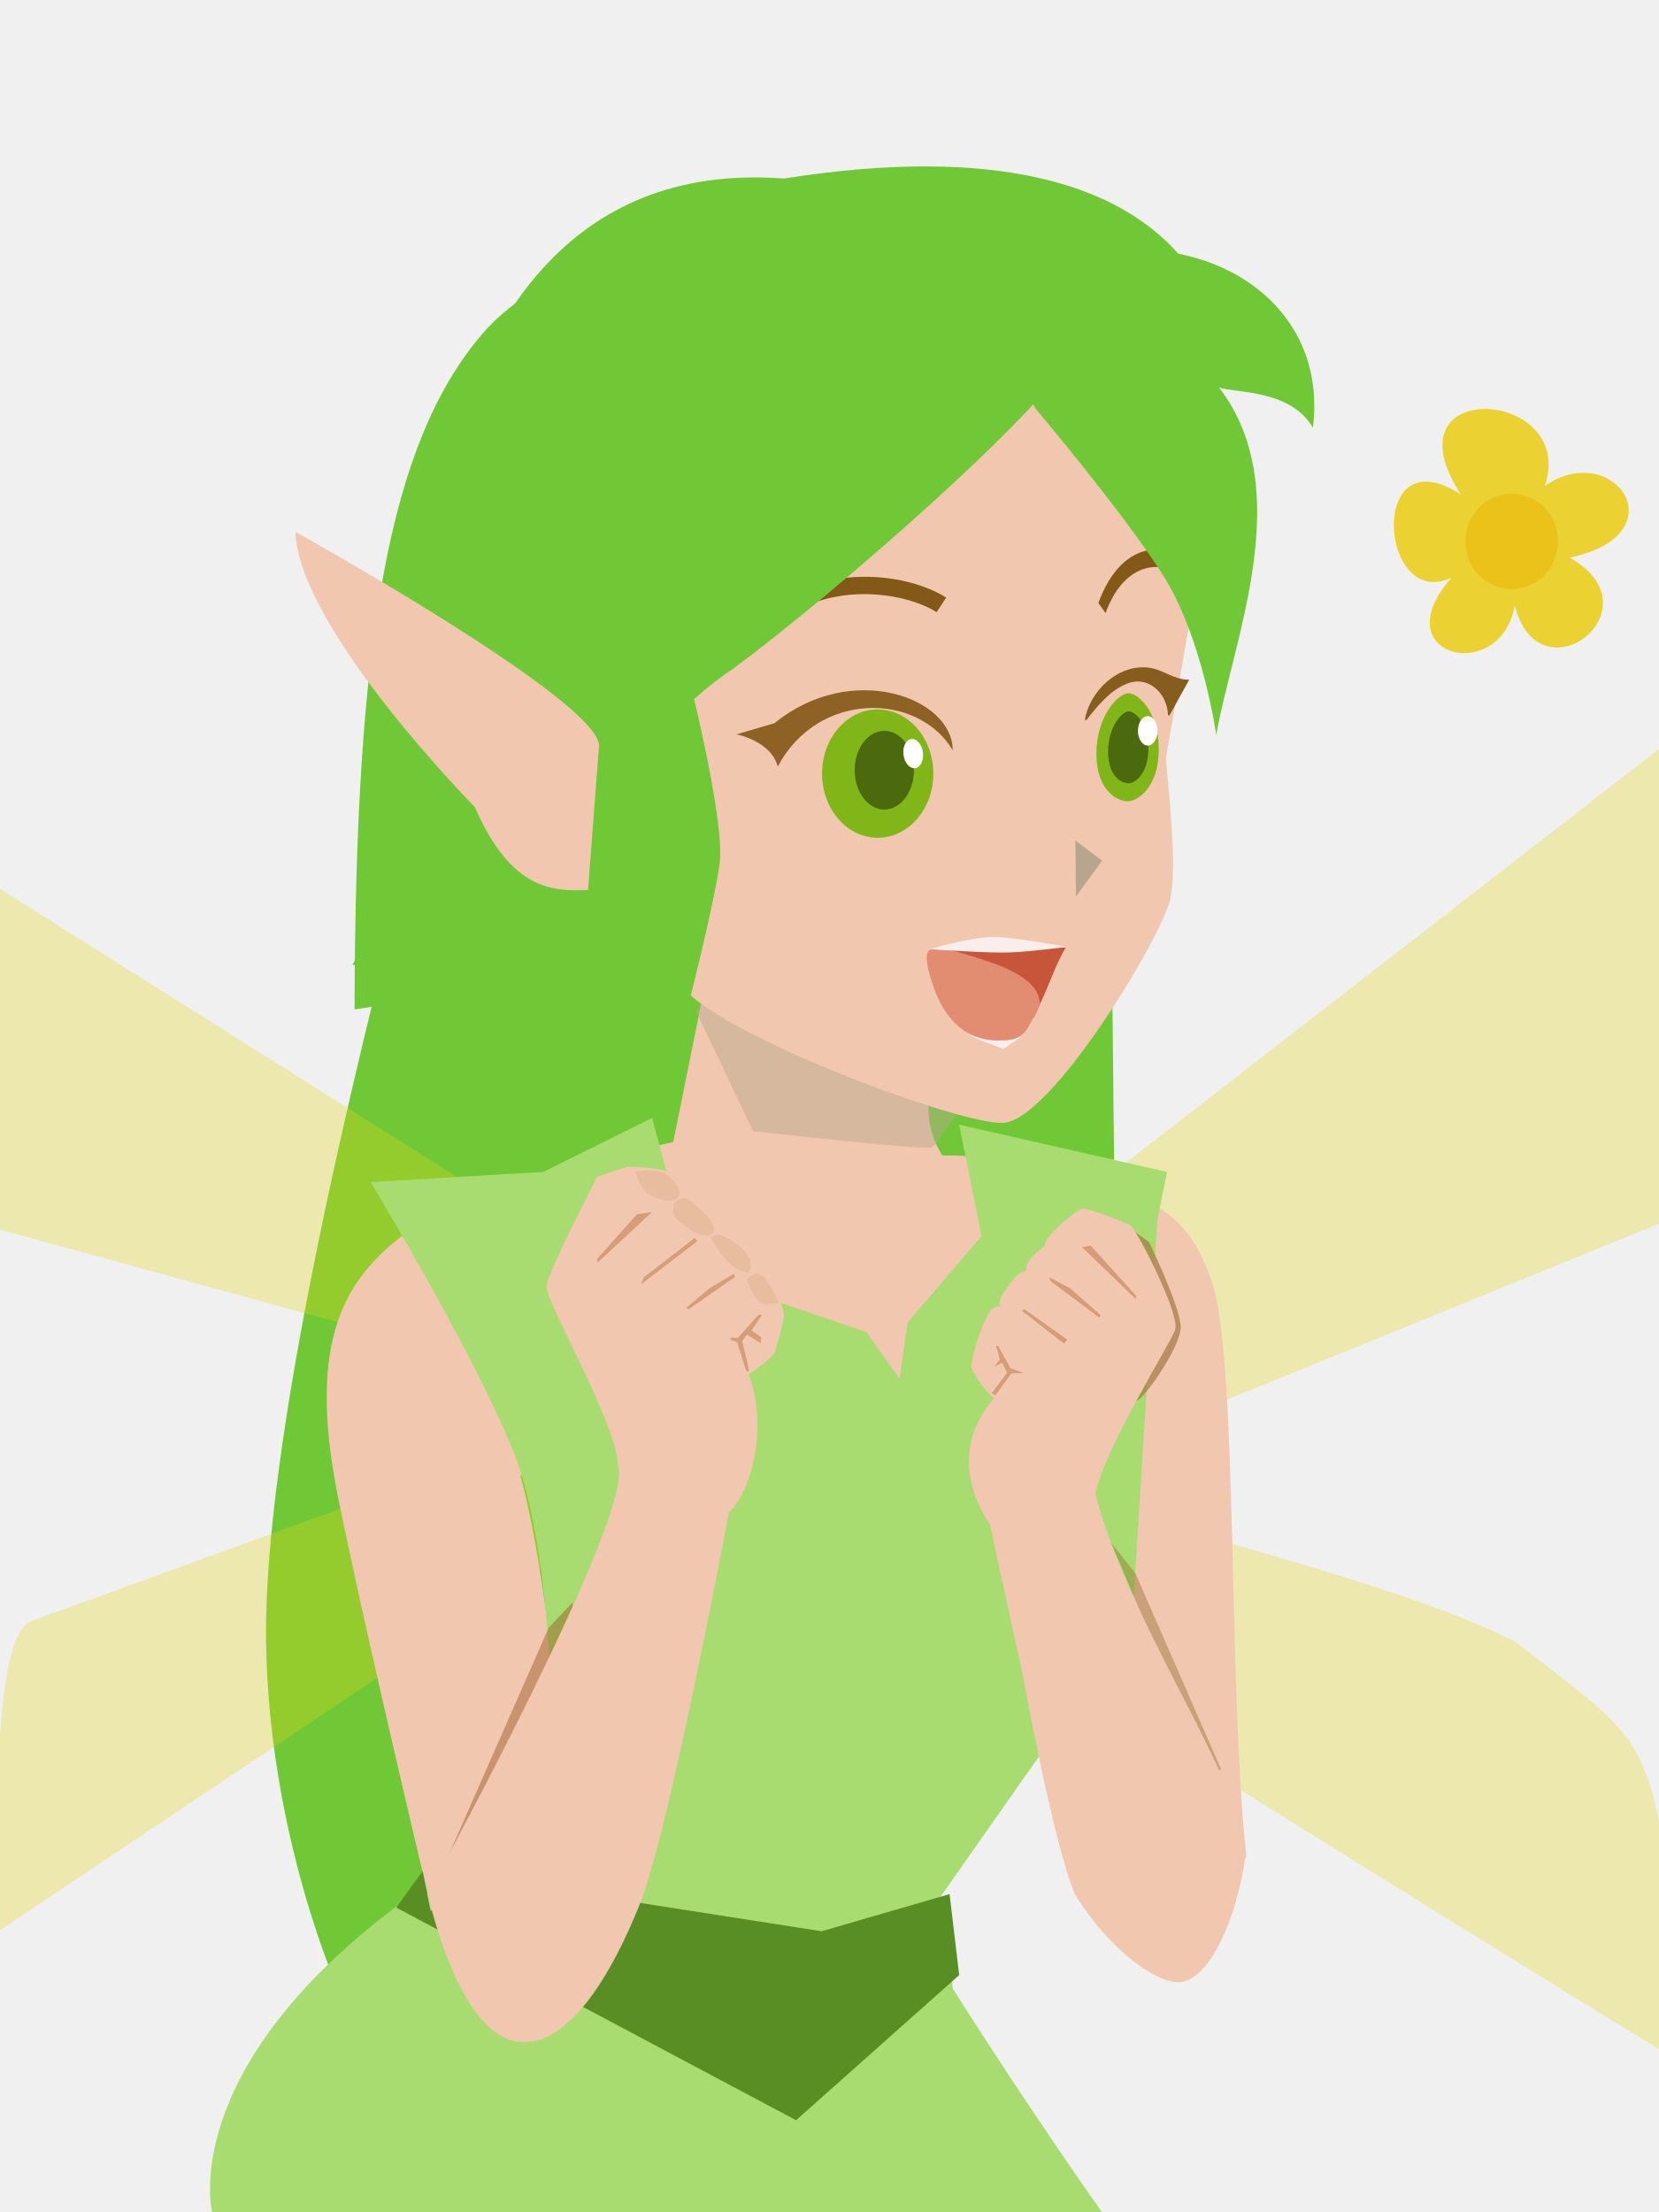
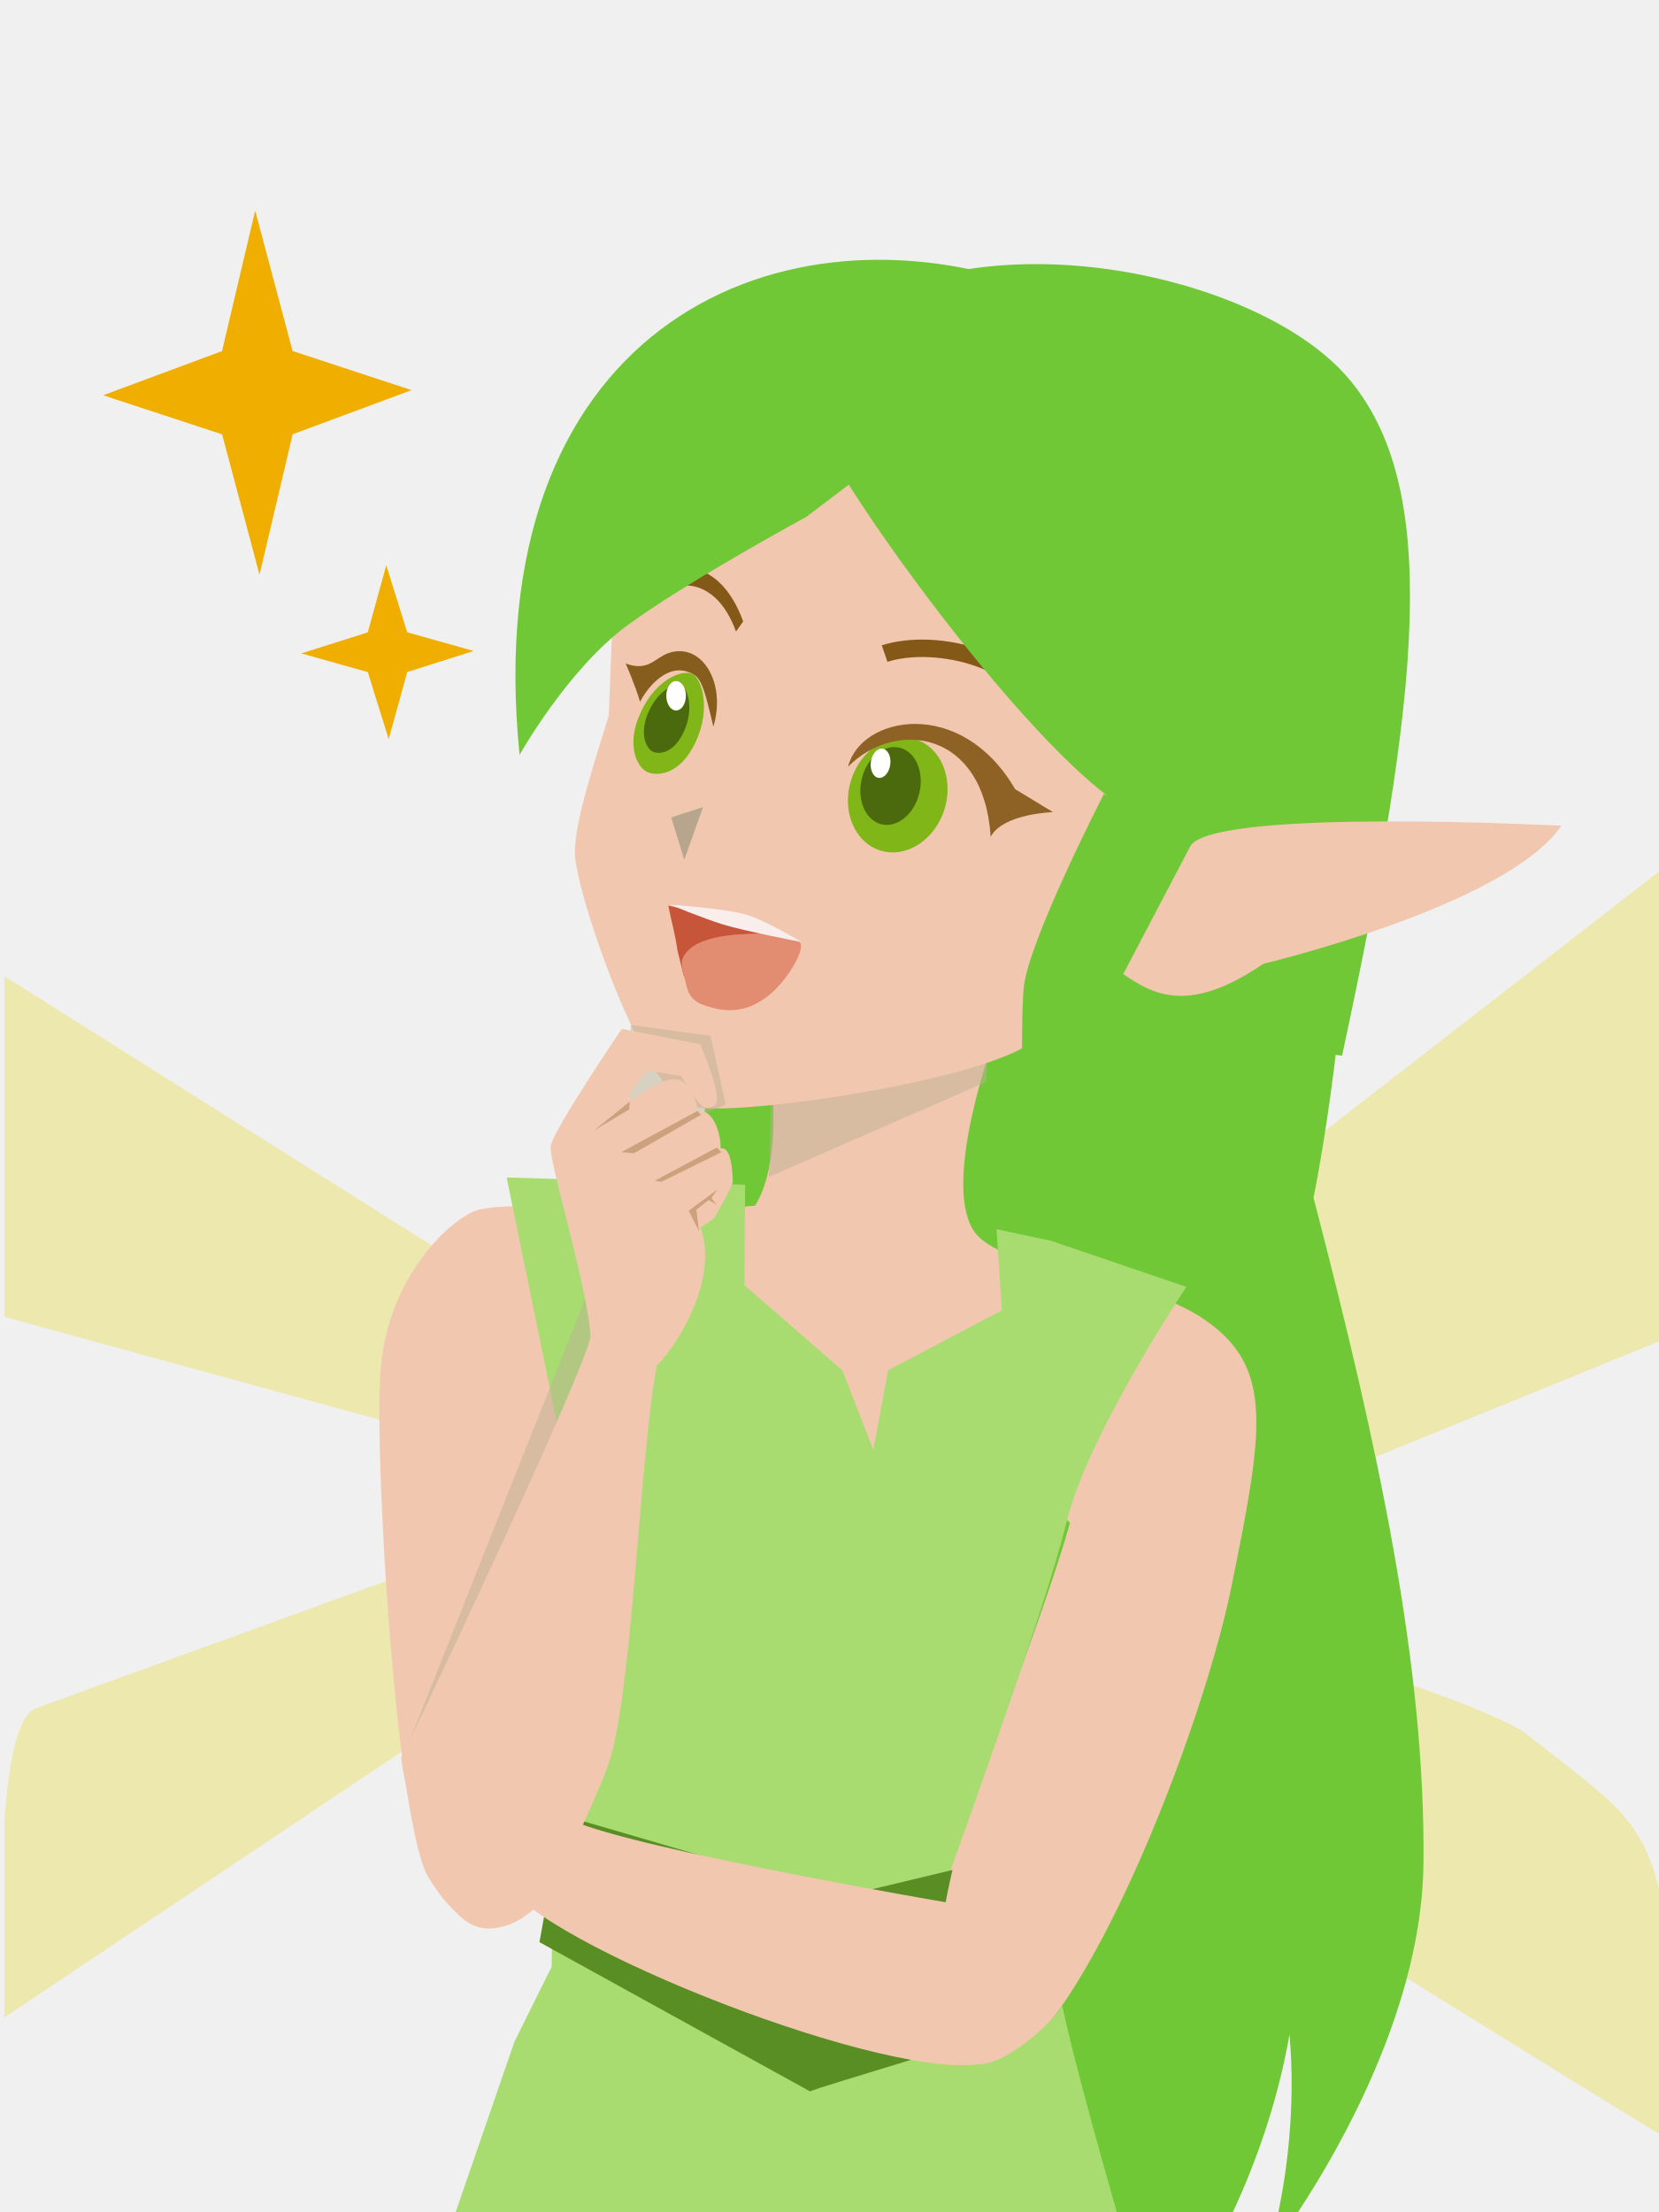
<svg xmlns="http://www.w3.org/2000/svg" width="600" height="800" version="1.1" viewBox="0 0 159 212" id="svg29">
  <defs id="defs29" />
-   <path d="M 75,17.1 C 33.7,14.14 39.8,79.9 39.8,79.9 c -6.3,24.2 -14.5,58.4 -14.3,77.2 0.2,18.8 7.01,33.8 7.01,33.8 l 30.5,-9.49 23.5,10.5 20.286,-78.368 L 106.14,49.31 l 11.1,-15.1 c 0,0 -0.366,-23.7 -42.1,-17.1 z" fill="#71c837" id="path1" />
-   <path d="m 64.147,145.445 8.689,6.93 L 159,117.28 V 71.788 L 64.168,145.389 Z" id="path2" style="fill:#e1d31c;fill-opacity:0.312;stroke-width:0.265" />
-   <path d="m 74.319,137.066 3.127,8.588 c 0,0 62.469,39.145 81.554,50.741 v -21.832 c -1.745,-8.759 -4.327,-9.788 -13.576,-17.081 -14.079,-7.79 -71.261,-20.435 -71.261,-20.435 z" id="path3" style="fill:#e1d31c;fill-opacity:0.312;stroke-width:0.265" />
-   <path id="path4" style="fill:#e1d31c;fill-opacity:0.312;stroke-width:0.265" d="M 65.191 132.346 L 65.092 132.805 L 65.382 132.699 L 65.191 132.346 z M 65.092 132.805 L 3.133 155.324 C 1.254 155.822 0.376 160.662 0 166.293 L 0 184.993 L 62.905 142.903 L 65.092 132.805 z " />
-   <path d="M 64.865,126.063 0,85.2 v 32.645 l 54.573,14.963 10.279,-6.771 z" fill="#e1d31c" fill-opacity="0.312" stroke-width="0.265" id="path6" />
-   <path style="fill:#f2c7b0;fill-opacity:1;stroke:none;stroke-width:0.119;stroke-dasharray:none" d="m 119.446,177.938 c -1.766,-16.583 -0.792,-47.272 -3.231,-54.859 -2.439,-7.588 -6.622,-7.9 -9.518,-9.178 -2.896,-1.278 -10.484,-3.265 -16.389,-3.159 -2.383,-3.782 -0.83,-7.4 -0.83,-7.4 L 67.798,93.237 64.522,109.464 c 0,0 -18.404,3.691 -24.971,8.257 -6.567,4.567 -10.237,10.672 -7.108,25.981 3.129,15.309 9.356,41.157 9.356,41.157 l 12.308,-14.878 c 0,0 -1.657,-19.363 -4.228,-28.514 5.666,-5.778 28.868,-4.891 28.868,-4.891 l 31.25,-4.102 -3.513,23.364 0.562,24.014 c 0,0 8.205,5.463 12.4,-1.914 z" id="path35696-3" />
-   <path style="fill:#a8dc71;fill-opacity:1;stroke:none;stroke-width:0.119;stroke-dasharray:none" d="m 91.928,107.791 2.146,10.673 -7.078,8.268 -0.774,5.417 -3.189,-4.495 -16.548,-5.632 -3.985,-14.878 -10.422,5.175 -16.553,0.97 c 0,0 11.614,19.277 14.326,27.632 2.712,8.355 2.966,21.721 2.966,21.721 0,0 -3.715,11.3 -8.196,17.43 -1.983,2.713 -4.77,0.231 -6.337,2.431 C 16.927,198.41 20.329,212 20.329,212 h 85.272 c 0,0 -6.658,-9.377 -14.286,-21.41 -0.415,-5.238 -1.226,-8.733 -1.226,-8.733 l 18.393,-26.198 2.452,-38.812 0.92,-4.528 z" id="path35702-1" />
-   <path style="fill:#598e24;fill-opacity:1;stroke:none;stroke-width:0.119;stroke-dasharray:none" d="m 91.009,181.534 0.92,7.762 -15.634,13.908 -38.318,-20.376 2.531,-3.503 0.756,3.83 3.374,-3.381 34.109,5.318 z" id="path35703-8" />
-   <path style="fill:#a57b43;fill-opacity:0.716;stroke:none;stroke-width:0.119;stroke-dasharray:none;stroke-opacity:1" d="m 108.336,117.743 1.964,4.355 2.005,5.031 -2.709,5.203 c 0,0 -1.559,1.721 -0.687,1.904 0.551,0.116 4.251,-5.105 4.25,-7.028 -4.3e-4,-1.923 -3.032,-8.175 -3.032,-8.175 z" id="path35704" />
-   <path style="fill:#8d6a2a;fill-opacity:0.41;stroke:none;stroke-width:0.119;stroke-dasharray:none;stroke-opacity:0.526" d="m 106.47,147.817 2.357,2.992 8.2,18.759 c 0,0 -1.073,0.809 -1.303,0.162 -0.23,-0.647 -9.254,-21.912 -9.254,-21.912 z" id="path35705" />
-   <path style="fill:#f2c7b0;fill-opacity:1;stroke:none;stroke-width:0.119;stroke-dasharray:none;stroke-opacity:1" d="m 95.279,133.996 c -3.875,4.457 -2.369,9.154 -0.404,12.109 1.063,4.831 3.168,14.535 3.168,14.535 0,0 2.908,16.024 4.985,20.926 2.999,4.902 7.607,8.541 10.025,8.405 2.418,-0.137 4.993,-4.547 6.178,-11.149 1.185,-6.602 -10.74,-22.077 -14.252,-35.677 0.878,-4.338 7.126,-14.261 7.641,-15.666 0.514,-1.405 -3.423,-9.169 -4.22,-9.982 -0.298,-0.26 -4.11,-1.718 -4.634,-1.676 -0.524,0.042 -4.032,3.005 -3.578,3.54 -0.915,0.717 -2.009,1.537 -1.817,2.465 -0.939,-0.103 -2.365,2.356 -2.365,2.356 0,0 -0.274,0.606 -0.151,1.057 -0.327,-0.125 -0.612,0.086 -0.739,0.182 -0.807,0.561 -2.12,5.017 -2.031,5.538 0.089,0.52 1.227,2.3 2.194,3.039 z" id="path35690-9" />
-   <path style="fill:#f2c7b0;fill-opacity:1;stroke:none;stroke-width:0.119;stroke-dasharray:none" d="M 95.441,129.022 Z" id="path35691-1" />
-   <path style="fill:#d59c78;fill-opacity:1;stroke:none;stroke-width:0.119;stroke-dasharray:none" d="m 96.85,131.138 1.273,0.457 -1.192,0.029 -1.544,2.115 -0.325,-0.229 1.463,-1.944 -0.461,-0.943 -0.759,0.343 0.515,-0.658 -0.352,-1.344 0.19,0.029 z" id="path35692-2" />
-   <path style="fill:#d59c78;fill-opacity:1;stroke:none;stroke-width:0.119;stroke-dasharray:none" d="m 97.934,125.62 0.244,-0.143 4.118,2.916 -0.325,0.372 z" id="path35693-7" />
-   <path style="fill:#d59c78;fill-opacity:1;stroke:none;stroke-width:0.119;stroke-dasharray:none" d="m 100.562,122.418 0.135,0.372 4.66,3.488 0.135,-0.229 -2.926,-2.573 z" id="path35694-0" />
-   <path style="fill:#d59c78;fill-opacity:1;stroke:none;stroke-width:0.119;stroke-dasharray:none" d="m 108.826,124.477 -5.121,-4.946 0.84,-0.143 4.362,4.831 z" id="path35695-9" />
-   <path style="fill:#975520;fill-opacity:0.459;stroke:none;stroke-width:0.119;stroke-dasharray:none;stroke-opacity:0.526" d="m 54.864,153.601 -2.276,2.401 -9.863,22.413 12.464,-21.384 z" id="path35706" />
-   <path style="fill:#f2c7b0;fill-opacity:1;stroke:none;stroke-width:0.119;stroke-dasharray:none;stroke-opacity:0.526" d="m 48.947,195.517 c 5.316,1.579 9.854,-6.707 12.355,-12.979 2.501,-6.271 6.844,-28.652 8.562,-37.564 2.585,-2.68 3.576,-8.783 1.897,-13.265 0.644,-0.359 2.265,-1.653 2.448,-2.027 0.17,-0.347 0.981,-3.238 0.931,-3.746 -0.05,-0.508 -1.525,-4.696 -2.653,-4.48 0.079,-0.896 -1.919,-3.723 -3.651,-3.536 0.05,-1.309 -2.279,-3.43 -3.343,-3.295 0.124,-0.957 -0.787,-1.787 -1.188,-2.156 -0.918,-0.652 -4.236,-0.635 -4.236,-0.635 l -2.831,0.951 c 0,0 -4.692,8.988 -4.85,10.463 -0.158,1.475 6.776,13.176 6.855,17.267 1.551,4.738 -18.193,40.939 -18.262,40.909 0,0 2.649,12.514 7.966,14.094 z" id="path35697-6" />
-   <path style="fill:#b8713e;fill-opacity:0.485;stroke:none;stroke-width:0.119;stroke-dasharray:none" d="m 61.464,123.076 0.217,-0.629 4.904,-3.802 0.244,0.314 z" id="path35698-0" />
-   <path style="fill:#b8713e;fill-opacity:0.485;stroke:none;stroke-width:0.119;stroke-dasharray:none" d="m 65.745,125.363 2.33,-1.944 2.276,-1.344 0.081,0.314 -4.416,3.087 z" id="path35699-6" />
-   <path style="fill:#b8713e;fill-opacity:0.485;stroke:none;stroke-width:0.119;stroke-dasharray:none" d="m 62.494,116.158 -5.202,4.831 -0.081,-0.314 3.82,-4.288 z" id="path35700-2" />
-   <path style="fill:#b8713e;fill-opacity:0.485;stroke:none;stroke-width:0.119;stroke-dasharray:none" d="m 72.682,126.02 -1.951,2.201 -0.732,-0.029 0.081,0.229 0.569,0.229 0.867,2.744 c 0,0 0.244,0.172 0.244,-0.057 0,-0.229 -0.623,-2.802 -0.623,-2.802 l 0.461,-0.629 1.301,0.829 0.054,-0.572 -0.921,-0.658 1.003,-1.487 z" id="path35701-6" />
-   <path style="fill:#9e792f;fill-opacity:0.136;stroke:none;stroke-width:0.119;stroke-dasharray:none;stroke-opacity:0.526" d="m 68.094,118.627 c 0,0 1.486,2.639 2.759,3.073 0.52,0.177 0.862,0.547 1.035,0 0.453,-1.439 -1.585,-2.905 -2.912,-3.335 -0.415,-0.134 -0.881,0.263 -0.881,0.263 z" id="path35707" />
-   <path style="fill:#9e792f;fill-opacity:0.136;stroke:none;stroke-width:0.119;stroke-dasharray:none;stroke-opacity:0.526" d="m 64.569,115.514 c 0.12,-0.497 0.919,-0.862 1.341,-0.606 0.421,0.255 3.381,2.556 2.299,3.335 -0.53,0.382 -1.621,0.025 -2.376,-0.627 -0.894,-0.772 -1.549,-0.921 -1.264,-2.102 z" id="path35708" />
-   <path style="fill:#9e792f;fill-opacity:0.136;stroke:none;stroke-width:0.119;stroke-dasharray:none;stroke-opacity:0.526" d="m 60.891,112.28 c 0,0 2.107,-0.351 2.989,0.303 0.589,0.437 1.527,1.435 1.15,2.082 -0.489,0.838 -2.08,0.239 -2.893,-0.243 -0.783,-0.464 -1.245,-2.143 -1.245,-2.143 z" id="path35709" />
-   <path style="fill:#9e792f;fill-opacity:0.136;stroke:none;stroke-width:0.119;stroke-dasharray:none;stroke-opacity:0.526" d="m 72.616,122.064 c 1.073,0.27 1.993,2.79 1.993,2.79 0,0 -1.193,0.285 -1.686,0 -0.738,-0.426 -1.36,-2.244 -1.36,-2.244 0,0 0.673,-0.642 1.054,-0.546 z" id="path35710" />
+   <path d="m 65.401,156.213 8.689,6.93 86.165,-35.095 V 82.556 L 65.423,156.157 Z" id="path2" style="fill:#e1d31c;fill-opacity:0.312;stroke-width:0.265" />
+   <path d="m 74.737,145.429 3.127,8.588 c 0,0 62.469,39.145 81.554,50.741 v -21.832 c -1.745,-8.759 -4.327,-9.788 -13.576,-17.081 -14.079,-7.79 -71.261,-20.435 -71.261,-20.435 z" id="path3" style="fill:#e1d31c;fill-opacity:0.312;stroke-width:0.265" />
+   <path id="path4" style="fill:#e1d31c;fill-opacity:0.312;stroke-width:0.265" d="m 65.609,140.709 -0.099,0.459 0.29,-0.106 z m -0.099,0.459 -61.959,22.519 c -1.879,0.498 -2.757,5.337 -3.133,10.969 v 18.7 L 63.324,151.266 Z" />
+   <path d="M 65.283,134.426 0.418,93.563 V 126.208 L 54.991,141.17 65.27,134.399 Z" fill="#e1d31c" fill-opacity="0.312" stroke-width="0.265" id="path6" />
+   <path id="path1-7" d="M 87.63 34.95 C 59.602 35.065 59.321 53.211 59.321 53.211 L 70.421 68.31 L 59.587 212 L 118.167 212 C 120.271 207.467 122.437 201.611 123.587 194.975 C 124.196 201.92 123.325 208.125 122.523 212 L 124.411 212 C 128.726 205.428 136.283 192.028 136.426 178.609 C 136.626 159.809 132.189 138.991 125.889 114.791 C 125.889 114.791 142.861 33.141 101.561 36.101 L 101.421 36.11 C 96.205 35.285 91.634 34.934 87.63 34.95 z " style="fill:#71c837;fill-opacity:1" />
+   <path style="fill:#f2c7b0;fill-opacity:1;stroke:none;stroke-width:0.119;stroke-dasharray:none" d="m 40.824,179.507 c -2.938,-6.652 -4.853,-38.595 -4.4,-47.542 0.453,-8.947 6.1,-14.591 8.996,-15.869 2.896,-1.278 20.624,0.185 26.947,-0.546 2.383,-3.782 1.666,-10.849 1.666,-10.849 l 21.157,-4.878 c 0,0 -4.836,13.221 -1.951,18.004 2.52,4.178 15.686,4.109 22.253,8.675 6.567,4.567 5.637,10.359 2.508,25.667 -3.129,15.309 -16.472,48.578 -24.514,46.07 -10.492,-3.271 -1.959,-21.464 -1.959,-21.464 0,0 8.452,-21.662 11.023,-30.814 -5.666,-5.778 -24.686,-3.95 -24.686,-3.95 l -24.874,-4.729 1.108,24.723 c 0,0 3.976,10.368 1.634,14.71 -5.518,10.23 -10.714,10.167 -14.909,2.79 z" id="path35696-3" />
+   <path style="fill:#bcb191;fill-opacity:0.502;stroke-width:0.215;stroke-opacity:0.526" d="m 73.699,112.796 0.314,-11.604 20.907,-4.181 -0.418,6.69 z" id="path9" />
  <g fill="none" stroke-linecap="round" stroke-linejoin="round" id="g11">
    <circle r="0" stroke="#c53822" stroke-width="2.26" style="paint-order:stroke markers fill" id="circle6" />
    <g stroke="#924019" id="g9">
      <circle r="0" stroke-width="1.29" style="paint-order:stroke markers fill" id="circle7" />
      <circle transform="scale(1,-1)" r="0" stroke-width="3.6" style="paint-order:stroke markers fill" id="circle8" />
      <circle transform="scale(1,-1)" r="0" stroke-width="3.6" style="paint-order:stroke markers fill" id="circle9" />
    </g>
    <circle transform="scale(1,-1)" r="0" stroke="#4d4320" stroke-width="4.38" style="paint-order:stroke markers fill" id="circle10" />
    <circle transform="scale(1,-1)" r="0" stroke="#4d4320" stroke-width="3.52" style="paint-order:stroke markers fill" id="circle11" />
  </g>
-   <path d="M 70.3,90.8 66.694,96.884 72.18,108.42 c 0,0 16.387,1.832 17.087,1.554 0.7,-0.278 3.831,-5.537 3.831,-5.537 L 89.335,96.054 Z" fill="#b7a68d" id="path13" style="fill:#b7a68d;fill-opacity:0.476" />
-   <path d="m 115.27,52.443 -3.53,20.2 c 0.367,4.398 1.059,10.371 0.436,13.461 -0.715,3.547 -11.445,21.367 -16.052,21.511 -4.352,0.226 -30.016,-9.463 -31.175,-13.873 0,0 -21.499,-11 -25.082,-21.8 -3.583,-10.8 -3.372,-48.5 34.25,-48.6 37.622,-0.083 38.149,31.5 38.149,31.5 z" fill="#f2c7b0" id="path14" style="stroke-width:1.027" />
-   <path d="m 111.055,71.843 c 0,3.59 -2.002,4.95 -2.972,4.95 -0.968,0 -3.003,-0.976 -3.003,-4.57 0,-3.59 2.097,-5.78 3.067,-5.78 0.968,0 2.909,1.8 2.909,5.39 z" fill="#80b617" stroke-width="1.499" id="path15" />
-   <path d="m 110.062,71.769 c 0,2.397 -1.294,3.307 -1.922,3.307 -0.626,0 -1.937,-0.653 -1.937,-3.047 0,-2.397 1.356,-3.856 1.98,-3.856 0.626,0 1.879,1.203 1.879,3.596 z" fill="#4b6a0d" stroke-width="0.985" id="path16" />
-   <path d="m 103.068,80.556 2.561,1.93 -2.508,3.43 z" fill="#b7a68d" id="path21" style="stroke-width:1.027" />
-   <ellipse cx="110.001" cy="70.043" rx="0.939" ry="1.41" fill="#ffffff" id="ellipse22" style="stroke-width:1.027" />
-   <path d="m 65.535,62.943 c 0,0 4.051,15.569 3.429,19.899 -0.622,4.33 -3.246,14.5 -3.246,14.5 l -31.932,-4.89 14.543,-26.6 z" fill="#71c837" id="path23" style="stroke-width:1.027" />
-   <path d="m 81.231,55.343 c -3.551,0.341 -7.177,1.84 -9.527,5.05 l 1.391,0.966 c 2.002,-2.74 5.111,-4.04 8.294,-4.35 3.183,-0.306 6.418,0.439 8.378,1.66 l 0.916,-1.4 c -2.392,-1.48 -5.923,-2.25 -9.474,-1.91 z" color="#000000" fill="#845816" stroke-width="1.417" style="-inkscape-stroke:none" id="path24" />
-   <path d="m 110.001,52.743 c -1.76,0.341 -3.562,1.84 -4.732,5.05 l 0.689,0.966 c 0.995,-2.74 2.54,-4.04 4.121,-4.35 1.581,-0.306 3.183,0.439 4.163,1.66 l 0.454,-1.4 c -1.191,-1.48 -2.94,-2.25 -4.7,-1.91 z" color="#000000" fill="#845816" stroke-width="0.997" style="-inkscape-stroke:none" id="path25" />
-   <path d="M 103.551,32.834 C 101.159,38.514 79.8,57.053 70.315,64.053 55.561,73.853 52.359,94.558 33.981,96.737 34.042,61.301 37.262,42.424 46.258,31.96 55.253,21.497 84.355,15.614 97.423,28.384 Z" fill="#71c837" id="path26" style="stroke-width:1.027" />
-   <path d="m 99.287,39.208 c 0,0 8.395,9.935 12.189,15.935 3.794,6 5.09,15.3 5.09,15.3 1.591,-9.1 7.809,-23.5 0.272,-33.3 1.686,0.541 6.924,0.204 8.989,3.864 1.465,-11.7 -9.295,-18.604 -20.518,-16.804 -2.203,-2.31 -16.229,-8.97 -18.021,-4.58 z" fill="#71c837" id="path27" style="stroke-width:1.027" />
-   <path d="m 57.414,71.443 c -0.138,-4.39 -29.106,-20.472 -29.106,-20.472 0.335,9.29 17.197,26.372 17.197,26.372 3.52,8.09 7.567,8.07 10.855,7.96 z" fill="#f2c7b0" id="path28" style="stroke-width:1.027" />
-   <ellipse cx="84.119" cy="74.143" rx="5.332" ry="6.15" fill="#80b617" id="ellipse17" style="stroke-width:1.027" />
-   <path d="m 91.294,71.879 c -3.288,-5.5 -12.857,-5.74 -16.756,1.59 -0.621,-2.45 -3.952,-3.09 -3.952,-3.09 l 3.646,-1.07 c 7.409,-6.03 17.072,-2.43 17.072,2.57 -0.505,0.393 -0.011,0 -0.011,0 z" fill="#8e6224" id="path18" style="stroke-width:1.027" />
-   <ellipse cx="84.753" cy="73.815" rx="2.841" ry="3.771" fill="#4b6a0d" stroke-width="1.718" id="ellipse28" />
-   <ellipse transform="matrix(0.9939542,-0.1097954,0.1217671,0.9925587,0,0)" cx="78.08" cy="81.407" rx="0.938" ry="1.411" fill="#ffffff" id="ellipse29" style="stroke-width:1.027" />
-   <path style="fill:#865d1d;stroke:none;stroke-width:0.152" d="m 103.973,69 h 0.156 c 1.013,-1.297 2.279,-2.863 3.906,-3.487 2.161,-0.828 3.888,1.116 3.906,3.042 h 0.156 l 1.875,-3.41 c -1.561,-1.46e-4 -2.438,-0.985 -3.906,-1.159 -2.99,-0.354 -5.673,2.352 -6.093,5.013 z" id="path4471" />
-   <path d="m 96.002,99.678 1.905,-0.33 -1.717,1.18 c -2.7,-0.969 -2.229,-0.84 -3.413,-1.378 z" fill="#faeeec" id="path19" style="stroke-width:1.045" />
-   <g id="g29" transform="matrix(0.5929858,0,0,0.5626862,-21.93058,21.96147)">
-     <path style="fill:#c75539;stroke:none;stroke-width:0.265" d="m 192.111,122.339 -3.195,0.897 c 5.747,3.175 9.786,7.225 15.145,11.088 l 1.764,-4.087 c 1.214,-2.915 2.134,-5.728 3.407,-7.857 z" id="path5978" />
-     <path style="fill:#e28c72;stroke:none;stroke-width:0.265" d="m 187.174,122.828 c -1.123,0.88 0.349,5.229 0.725,6.349 1.628,4.842 4.773,8.986 10.241,9.01 1.387,0.006 2.817,0.035 3.947,-0.906 0.724,-0.603 1.136,-1.449 1.552,-2.274 0.493,-0.976 1.477,-2.308 1.38,-3.445 -0.379,-4.437 -7.706,-6.676 -11.12,-7.772 -1.34,-0.43 -5.488,-1.931 -6.726,-0.961 z" id="path5984" />
+   <path d="m 59.141,48.083 -0.794,20.491 c -1.283,4.223 -3.215,9.917 -3.256,13.069 -0.046,3.618 6.699,23.296 11.173,24.404 4.208,1.136 31.334,-2.943 33.394,-7.011 0,0 23.33,-6.236 29.103,-16.042 C 134.534,73.188 142.252,36.286 105.49,28.281 68.726,20.294 59.141,48.083 59.141,48.083 Z" fill="#f2c7b0" id="path14-6" style="fill:#f2c7b0;fill-opacity:1;stroke-width:1.027" />
+   <path d="m 61.421,68.24 c -1.521,3.252 -0.284,5.332 0.594,5.743 0.877,0.41 3.134,0.389 4.657,-2.867 1.521,-3.252 0.55,-6.124 -0.329,-6.535 -0.877,-0.41 -3.397,0.398 -4.919,3.65 z" fill="#80b617" stroke-width="1.499" id="path15-5" />
+   <path d="m 62.147,68.254 c -0.956,2.198 -0.133,3.549 0.443,3.8 0.574,0.25 2.036,0.174 2.992,-2.022 0.956,-2.198 0.295,-4.077 -0.277,-4.326 -0.574,-0.25 -2.203,0.354 -3.158,2.548 z" fill="#4b6a0d" stroke-width="0.985" id="path16-3" />
+   <ellipse cx="-64.798" cy="66.682" rx="0.939" ry="1.41" fill="#ffffff" id="ellipse22-5" style="stroke-width:1.027" transform="scale(-1,1)" />
+   <ellipse cx="-108.141" cy="35.639" rx="4.696" ry="5.588" fill="#80b617" id="ellipse17-6" style="stroke-width:0.918" transform="matrix(-0.9173259,-0.3981371,-0.3692444,0.9293323,0,0)" />
+   <path d="m 81.295,73.467 c 4.516,-4.547 12.993,-3.521 13.653,6.728 1.192,-2.228 5.97,-2.361 5.97,-2.361 L 97.291,75.635 C 92.106,66.705 82.488,68.611 81.284,73.464 c 0.395,0.503 0.01,0.003 0.01,0.003 z" fill="#8e6224" id="path18-2" style="stroke-width:1.027" />
+   <ellipse cx="-100.153" cy="54.117" rx="2.841" ry="3.771" fill="#4b6a0d" stroke-width="1.718" id="ellipse28-9" transform="matrix(-0.9741838,-0.2257565,-0.2257565,0.9741838,0,0)" />
+   <ellipse transform="matrix(-0.9939542,-0.1097954,-0.1217671,0.9925587,0,0)" cx="-92.68" cy="63.448" rx="0.938" ry="1.411" fill="#ffffff" id="ellipse29-1" style="stroke-width:1.027" />
+   <path style="fill:#865d1d;stroke:none;stroke-width:0.152" d="M 68.369,69.638 C 67.337,65.166 67.058,64.762 65.875,64.374 c -2.199,-0.722 -4.028,1.87 -4.533,2.885 -0.453,-1.572 -1.378,-3.671 -1.378,-3.671 2.214,0.836 2.822,-0.597 4.193,-1.028 3.111,-0.977 5.479,2.873 4.212,7.078 z" id="path4471-2" />
+   <path d="m 67.381,77.353 -3.051,0.988 1.25,4.061 z" fill="#b7a68d" id="path21-0" style="stroke-width:1.027" />
+   <g id="g29-3" transform="matrix(-0.5713241,-0.1588111,-0.1506964,0.5421313,202.368,53.15101)">
+     <path style="fill:#c75539;stroke:none;stroke-width:0.265" d="m 191.936,122.481 -3.02,0.756 c 5.747,3.175 9.786,7.225 15.145,11.088 l 2.069,-3.854 c 1.214,-2.915 2.322,-4.709 3.418,-7.034 z" id="path5978-6" />
+     <path style="fill:#e28c72;stroke:none;stroke-width:0.265" d="m 187.508,123.403 c -1.123,0.88 0.015,4.654 0.392,5.774 1.628,4.842 4.773,8.986 10.241,9.01 1.387,0.006 2.817,0.035 3.947,-0.906 0.724,-0.603 1.136,-1.449 1.552,-2.274 0.493,-0.976 1.477,-2.308 1.38,-3.445 -0.379,-4.437 -7.706,-6.676 -11.12,-7.772 -1.34,-0.43 -5.155,-1.356 -6.393,-0.387 z" id="path5984-0" />
  </g>
-   <path d="m 95.202,89.801 c 2.086,0.008 7.015,0.951 7.015,0.951 0,0 -3.278,0.442 -5.366,0.531 -2.088,0.089 -7.751,-0.311 -7.751,-0.311 0,0 4.015,-1.179 6.101,-1.172 z" fill="#faeeec" id="path19-6" style="stroke-width:1.045" />
-   <ellipse style="fill:#eb6117;fill-opacity:0.872;stroke-width:0.215;stroke-opacity:0.526" id="path5" cx="144.881" cy="51.891" rx="4.435" ry="4.583" />
-   <path style="fill:#ebce17;fill-opacity:0.872;stroke-width:0.215;stroke-opacity:0.526" d="m 140.003,47.382 c -7.403,-11.416 11.194,-10.145 8.057,-0.813 6.621,-4.565 13.003,4.659 2.365,6.874 8.729,4.877 -2.912,13.865 -5.248,4.583 -1.375,7.72 -12.741,4.876 -6.061,-2.661 -6.922,3.255 -8.12,-13.791 0.887,-7.983 z" id="path7" />
+   <path style="fill:#bcb191;fill-opacity:0.502;stroke-width:0.215;stroke-opacity:0.526" d="m 60.146,109.838 0.314,-11.604 7.631,1.045 1.464,6.586 z" id="path9-1" />
+   <path d="m 71.241,87.588 c -2.018,-0.53 -7.024,-0.888 -7.024,-0.888 0,0 3.054,1.271 5.048,1.895 1.994,0.624 7.569,1.696 7.569,1.696 0,0 -3.576,-2.174 -5.594,-2.704 z" fill="#faeeec" id="path19-6-6" style="stroke-width:1.045" />
+   <path d="m 94.144,62.294 c 3.36,1.2 6.508,3.54 8.002,7.227 l -1.585,0.596 c -1.271,-3.147 -3.967,-5.168 -6.977,-6.247 -3.011,-1.075 -6.33,-1.145 -8.53,-0.44 l -0.545,-1.582 c 2.682,-0.85 6.293,-0.733 9.653,0.466 z" color="#000000" fill="#845816" stroke-width="1.417" style="-inkscape-stroke:none" id="path24-6" />
+   <path d="m 66.496,54.509 c 1.76,0.341 3.562,1.84 4.732,5.05 l -0.689,0.966 c -0.995,-2.74 -2.54,-4.04 -4.121,-4.35 -1.581,-0.306 -3.183,0.439 -4.163,1.66 l -0.454,-1.4 c 1.191,-1.48 2.94,-2.25 4.7,-1.91 z" color="#000000" fill="#845816" stroke-width="0.997" style="-inkscape-stroke:none" id="path25-1" />
+   <path d="m 77.262,49.547 c 0,0 -11.436,6.196 -17.154,10.403 -5.718,4.207 -10.312,12.396 -10.312,12.396 -4.082,-40.396 24.029,-53.263 48.315,-45.135 2.892,-1.349 -2.612,3.723 -2.542,8.464 z" fill="#71c837" id="path27" style="stroke-width:1.027" />
+   <path d="m 105.792,76.099 c 0,0 -7.352,14.31 -7.69,18.671 -0.339,4.361 0.002,14.859 0.002,14.859 l 25.748,2.199 -1.904,-29.133 z" fill="#71c837" id="path23-2" style="stroke-width:1.027" />
+   <path id="path35702-1-2" style="fill:#a8dc71;fill-opacity:1;stroke:none;stroke-width:0.119;stroke-dasharray:none" d="M 48.559 112.849 L 53.556 137.239 L 52.872 188.491 L 49.312 195.663 L 43.674 212 L 107.031 212 C 105.196 205.584 102.857 197.139 101.797 192.207 C 100.351 194.645 94.307 199.467 92.637 197.276 C 88.035 191.236 90.034 182.198 90.034 182.198 C 90.034 182.198 100.219 154.301 102.199 145.947 C 104.18 137.592 113.703 123.333 113.703 123.333 L 100.704 118.913 L 95.508 117.814 L 96.018 125.584 L 85.115 131.32 L 83.703 138.952 L 80.734 131.339 L 71.356 123.176 L 71.411 113.548 L 48.559 112.849 z " />
+   <path style="fill:#598e24;fill-opacity:1;stroke:none;stroke-width:0.119;stroke-dasharray:none" d="m 91.287,179.22 c 0,0 -5.687,23.2 4.16,15.258 0.129,0.688 -17.151,5.547 -17.799,5.969 l -25.944,-14.308 2.191,-12.178 26.749,7.809 z" id="path35703-8" />
+   <path d="m 78.653,41.635 c 2.392,5.68 18.316,27.877 27.8,34.877 14.754,9.8 3.793,22.486 22.171,24.664 7.57,-35.122 9.522,-54.552 0.527,-65.015 C 120.156,25.698 91.055,19.814 77.987,32.584 Z" fill="#71c837" id="path26-8" style="stroke-width:1.027" />
+   <path d="m 114.108,81.052 c 2.446,-3.648 35.533,-1.916 35.533,-1.916 -5.212,7.698 -28.567,13.234 -28.567,13.234 -7.275,4.991 -10.695,2.828 -13.424,0.99 z" fill="#f2c7b0" id="path28-0" style="stroke-width:1.027" />
+   <path style="fill:#f2c7b0;fill-opacity:1;stroke-width:0.215;stroke-opacity:0.526" d="m 95.965,197.053 c 8.036,-6.51 -5.331,-14.74 -5.331,-14.74 0,0 -29.265,-4.991 -35.856,-7.84 -6.8,3.319 -7.925,-1.735 -5.331,7.109 6.253,6.543 41.201,19.89 46.519,15.472 z" id="path8" />
+   <path style="fill:#bcb191;fill-opacity:0.502;stroke-width:0.215;stroke-opacity:0.526" d="m 38.756,168.1 17.864,-44.967 1.817,6.129 c -1.749,16.711 -11.96,24.052 -19.68,38.839 z" id="path9-6" />
+   <path style="fill:#f2c7b0;fill-opacity:1;stroke:none;stroke-width:0.119;stroke-dasharray:none;stroke-opacity:0.526" d="m 45.776,184.67 c 5.316,1.579 9.854,-8.798 12.355,-15.07 2.501,-6.271 3.101,-29.802 4.819,-38.714 2.585,-2.68 5.856,-8.783 4.177,-13.265 0.644,-0.359 1.289,-0.762 1.472,-1.136 0.17,-0.347 1.683,-2.832 1.633,-3.34 -0.05,-0.508 -0.046,-3.292 -1.174,-3.076 0.079,-0.896 -0.478,-3.797 -2.21,-3.61 0.024,-0.619 -0.657,-2.903 -2.079,-3.02 -1.585,-0.131 -3.956,1.946 -4.517,2.017 -0.056,-0.555 1.111,-2.184 1.819,-2.83 0.434,-0.015 2.244,0.371 3.213,0.499 1.811,2.862 2.083,3.464 3.204,2.836 0.93,-0.652 -1.39,-5.883 -1.39,-5.883 l -7.506,-1.468 c 0,0 -6.663,9.806 -6.822,11.281 -0.158,1.475 3.744,14.221 3.823,18.312 -1.272,4.947 -18.088,40.312 -18.157,40.282 0,0 2.022,14.605 7.339,16.184 z" id="path35697-6-5" />
+   <path style="fill:#a67a4a;fill-opacity:0.495;stroke-width:0.215;stroke-opacity:0.526" d="m 59.532,110.427 7.318,-3.955 0.333,0.37 -6.431,3.696 z" id="path1" />
+   <path style="fill:#a67a4a;fill-opacity:0.495;stroke-width:0.215;stroke-opacity:0.526" d="m 62.748,113.162 5.95,-3.179 0.444,0.444 -5.766,2.846 z" id="path5" />
+   <path style="fill:#a67a4a;fill-opacity:0.495;stroke-width:0.215;stroke-opacity:0.526" d="m 66,116.045 2.735,-2.033 -0.554,0.813 0.517,0.665 -0.776,-0.48 -1.183,0.924 0.259,2.07 z" id="path7" />
+   <path style="fill:#a67a4a;fill-opacity:0.495;stroke-width:0.215;stroke-opacity:0.526" d="m 60.308,106.324 -3.4,2.033 3.437,-2.772 z" id="path10" />
+   <path style="fill:#f0ae00;fill-opacity:1;stroke-width:0.215;stroke-opacity:0.526" id="path11" d="M -20.697,52.63 -30.881,20.257 -63.275,11.236 -30.901,1.052 -21.88,-31.342 -11.697,1.032 20.697,10.053 -11.676,20.236 Z" transform="matrix(0.3521127,0,0,0.4154929,32.15964,33.21231)" />
+   <path style="fill:#f0ae00;fill-opacity:1;stroke-width:0.215;stroke-opacity:0.526" id="path11-7" d="M -20.697,52.63 -30.881,20.257 -63.275,11.236 -30.901,1.052 -21.88,-31.342 -11.697,1.032 20.697,10.053 -11.676,20.236 Z" transform="matrix(0.1967203,0,0,0.1984201,41.32597,60.39464)" />
</svg>
